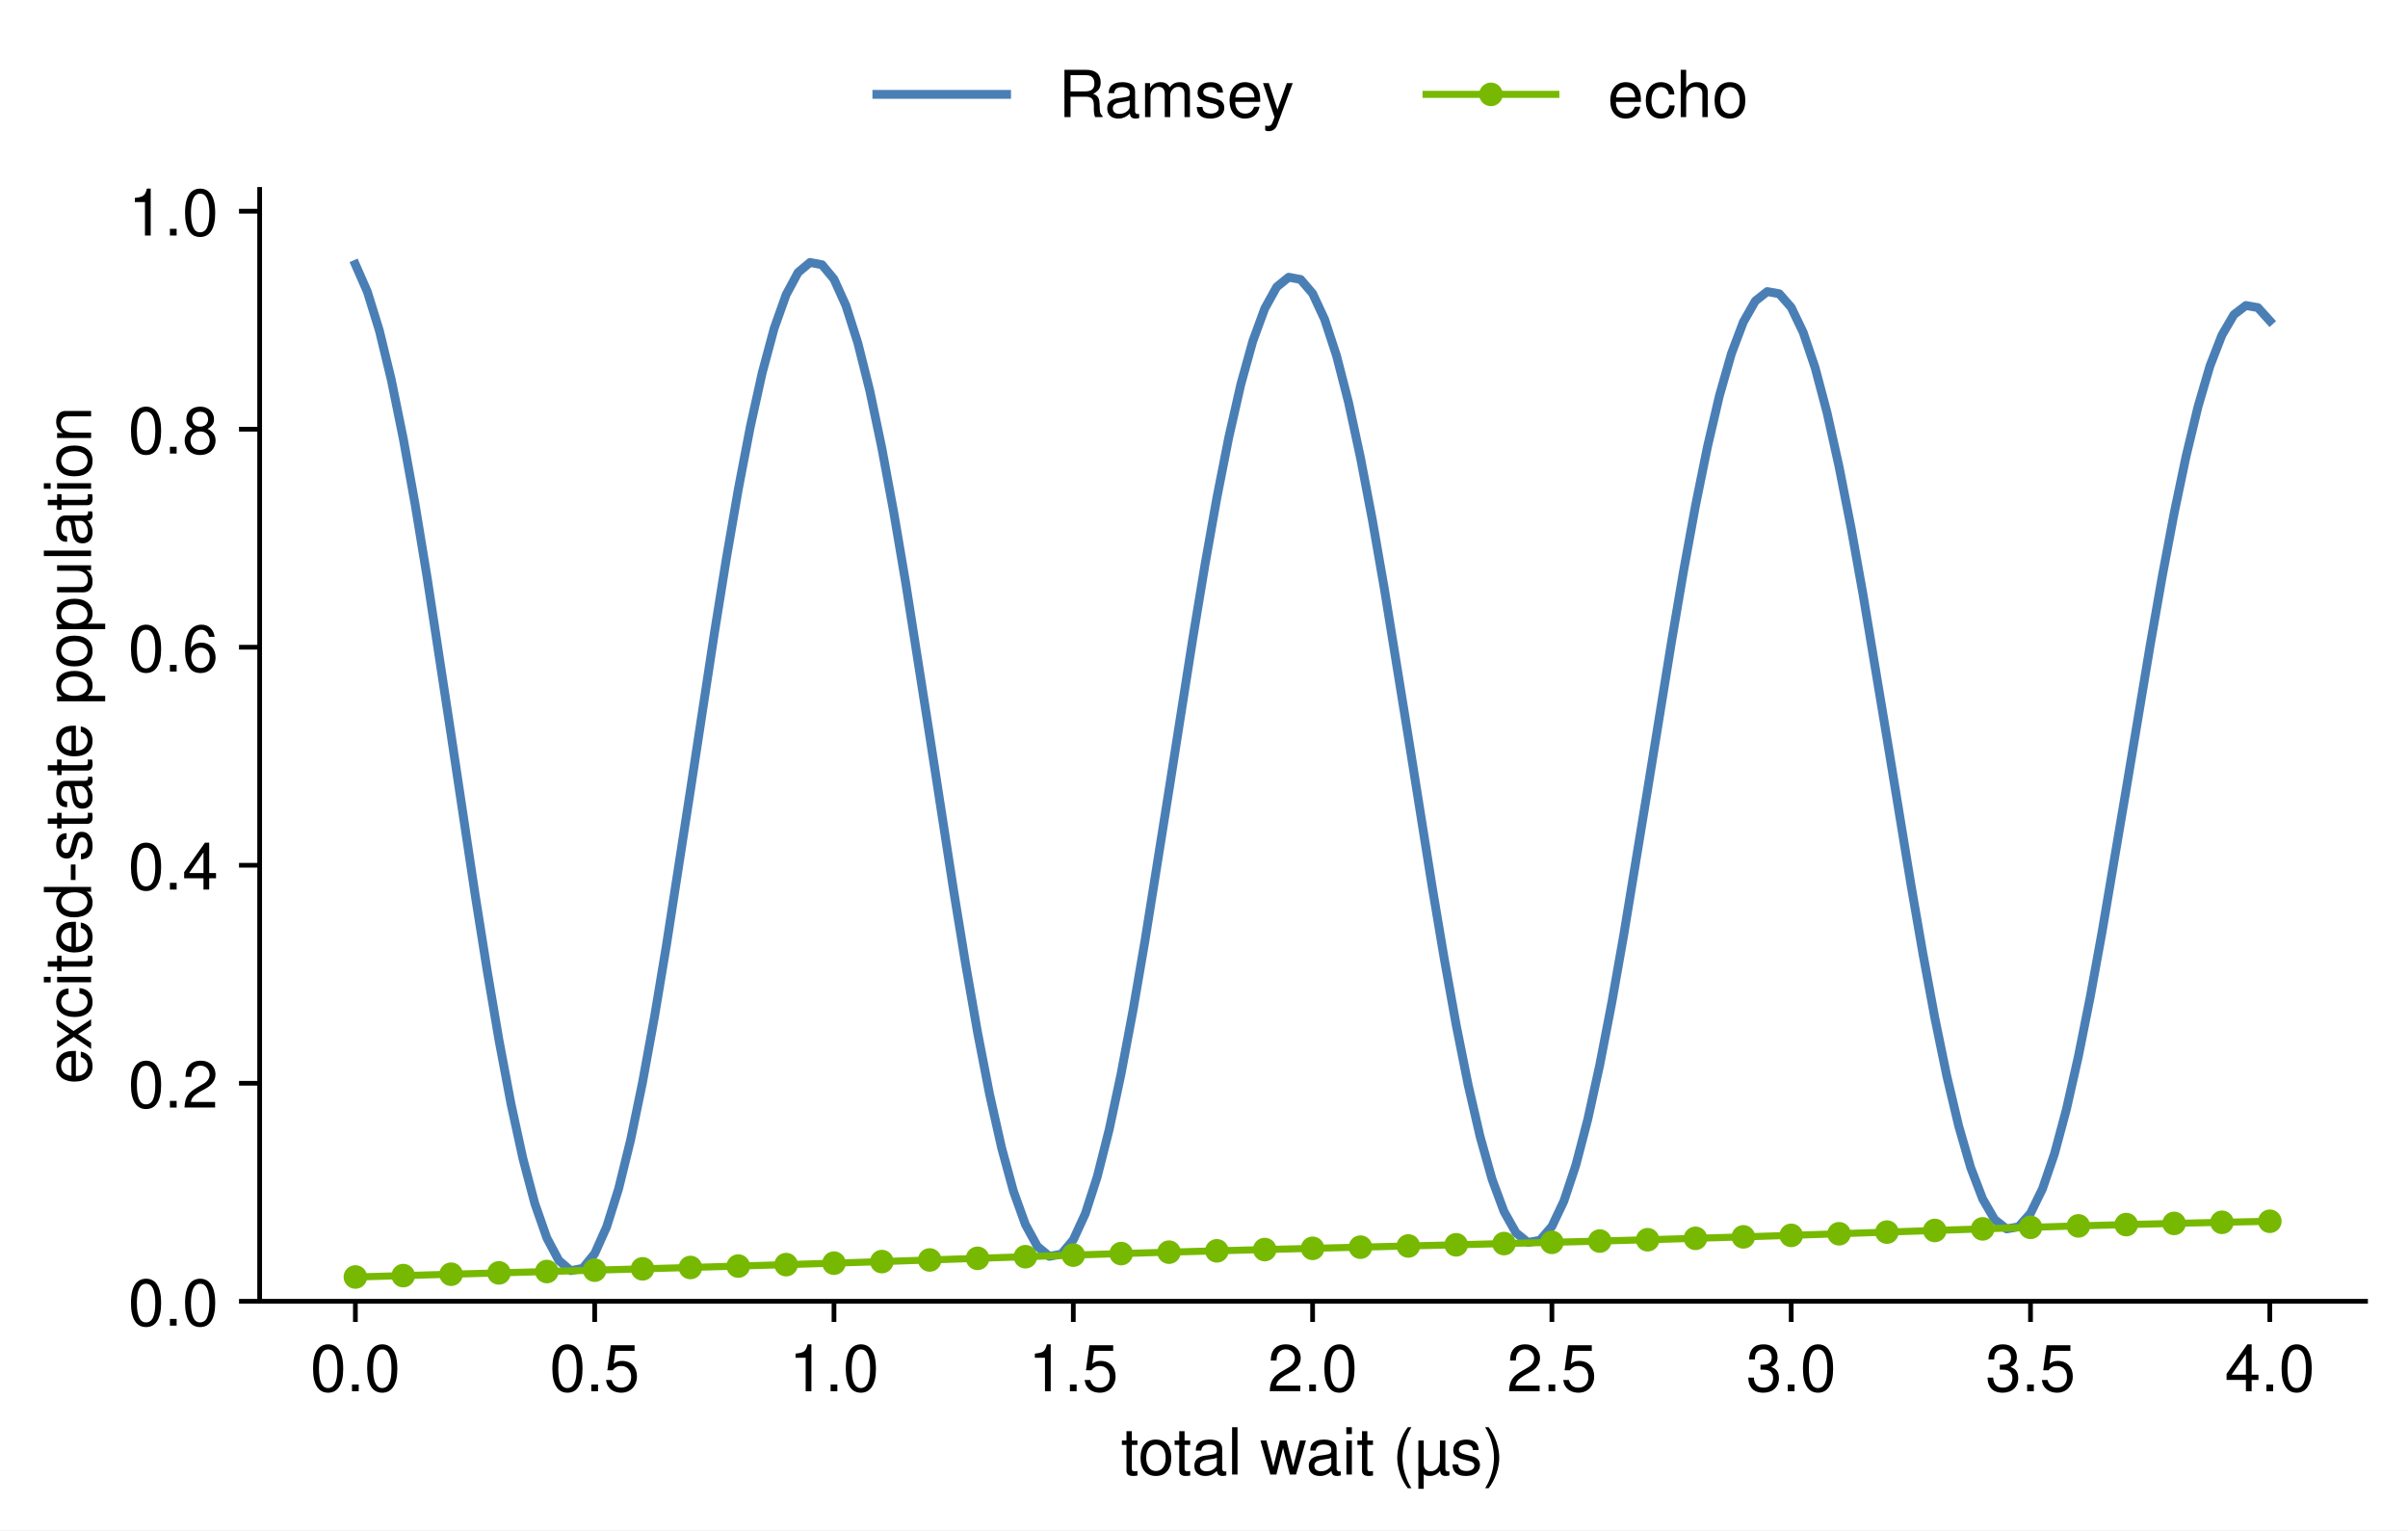
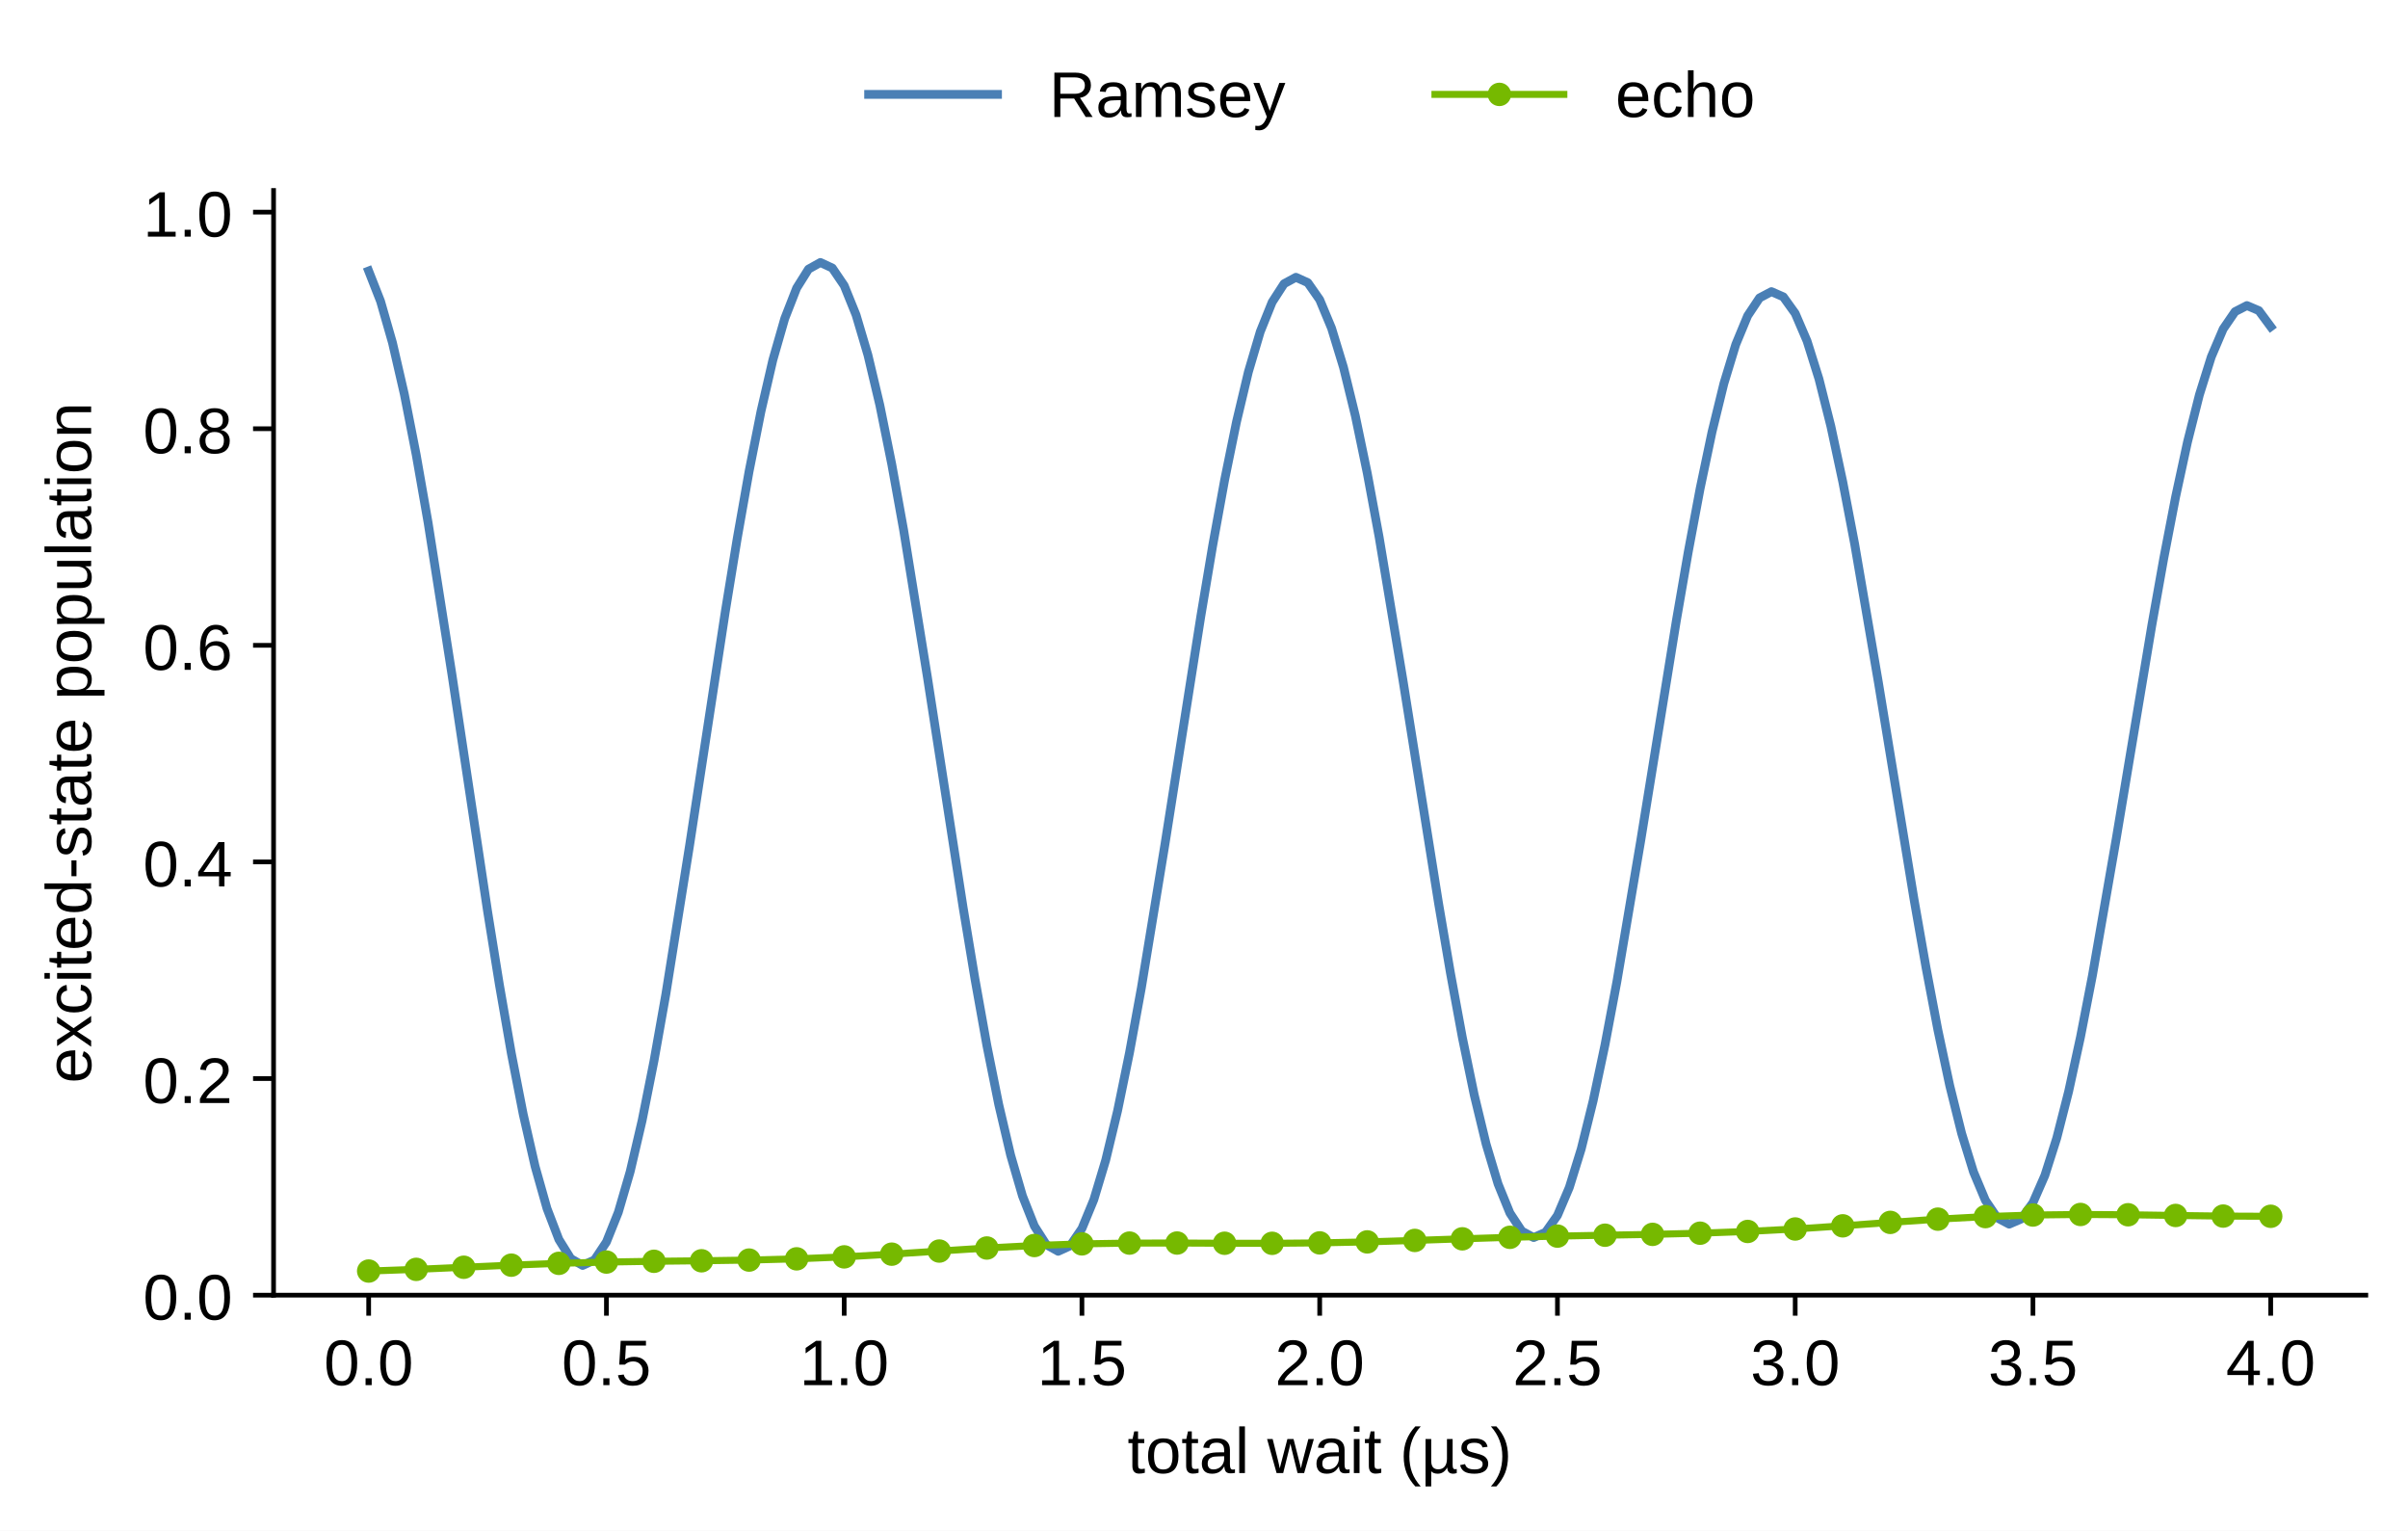
- <svg xmlns="http://www.w3.org/2000/svg" xmlns:xlink="http://www.w3.org/1999/xlink" width="408.353pt" height="259.44pt" viewBox="0 0 408.353 259.44" version="1.1">
+ <svg xmlns="http://www.w3.org/2000/svg" xmlns:xlink="http://www.w3.org/1999/xlink" width="411.014pt" height="261.198pt" viewBox="0 0 411.014 261.198" version="1.1">
  <defs>
    <style type="text/css">*{stroke-linejoin: round; stroke-linecap: butt}</style>
  </defs>
  <g id="figure_1">
    <g id="patch_1">
-       <path d="M 0 259.44 L 408.353 259.44 L 408.353 -0 L 0 -0 z " style="fill: #ffffff" />
+       <path d="M 0 261.198 L 411.014 261.198 L 411.014 0 L 0 0 z " style="fill: #ffffff" />
    </g>
    <g id="axes_1">
      <g id="patch_2">
-         <path d="M 44.033 220.604 L 401.153 220.604 L 401.153 32.108 L 44.033 32.108 z " style="fill: #ffffff" />
+         <path d="M 46.694 220.997 L 403.814 220.997 L 403.814 32.501 L 46.694 32.501 z " style="fill: #ffffff" />
      </g>
      <g id="matplotlib.axis_1">
        <g id="xtick_1">
          <g id="line2d_1">
            <defs>
              <path id="mddd8e10ec7" d="M 0 0 L 0 3.5 " style="stroke: #000000; stroke-width: 0.8" />
            </defs>
            <g>
-               <use xlink:href="#mddd8e10ec7" x="60.266" y="220.604" style="stroke: #000000; stroke-width: 0.8" />
+               <use xlink:href="#mddd8e10ec7" x="62.927" y="220.997" style="stroke: #000000; stroke-width: 0.8" />
            </g>
          </g>
          <g id="text_1">
-             <text style="font-size: 11px; font-family: 'Helvetica', 'Arial', 'DejaVu Sans', sans-serif; text-anchor: middle" x="60.266" y="235.854" transform="rotate(-0 60.26554 235.8541)">0.0</text>
+             <text style="font-size: 11px; font-family:NVIDIA, Arial, Helvetica, sans-serif; text-anchor: middle" x="62.927" y="236.354" transform="rotate(-0 62.92702 236.3543)">0.0</text>
          </g>
        </g>
        <g id="xtick_2">
          <g id="line2d_2">
            <g>
-               <use xlink:href="#mddd8e10ec7" x="100.847" y="220.604" style="stroke: #000000; stroke-width: 0.8" />
+               <use xlink:href="#mddd8e10ec7" x="103.509" y="220.997" style="stroke: #000000; stroke-width: 0.8" />
            </g>
          </g>
          <g id="text_2">
-             <text style="font-size: 11px; font-family: 'Helvetica', 'Arial', 'DejaVu Sans', sans-serif; text-anchor: middle" x="100.847" y="235.854" transform="rotate(-0 100.8474 235.8541)">0.5</text>
+             <text style="font-size: 11px; font-family:NVIDIA, Arial, Helvetica, sans-serif; text-anchor: middle" x="103.509" y="236.354" transform="rotate(-0 103.5088 236.3543)">0.5</text>
          </g>
        </g>
        <g id="xtick_3">
          <g id="line2d_3">
            <g>
-               <use xlink:href="#mddd8e10ec7" x="141.429" y="220.604" style="stroke: #000000; stroke-width: 0.8" />
+               <use xlink:href="#mddd8e10ec7" x="144.091" y="220.997" style="stroke: #000000; stroke-width: 0.8" />
            </g>
          </g>
          <g id="text_3">
-             <text style="font-size: 11px; font-family: 'Helvetica', 'Arial', 'DejaVu Sans', sans-serif; text-anchor: middle" x="141.429" y="235.854" transform="rotate(-0 141.4292 235.8541)">1.0</text>
+             <text style="font-size: 11px; font-family:NVIDIA, Arial, Helvetica, sans-serif; text-anchor: middle" x="144.091" y="236.354" transform="rotate(-0 144.0907 236.3543)">1.0</text>
          </g>
        </g>
        <g id="xtick_4">
          <g id="line2d_4">
            <g>
-               <use xlink:href="#mddd8e10ec7" x="182.011" y="220.604" style="stroke: #000000; stroke-width: 0.8" />
+               <use xlink:href="#mddd8e10ec7" x="184.672" y="220.997" style="stroke: #000000; stroke-width: 0.8" />
            </g>
          </g>
          <g id="text_4">
-             <text style="font-size: 11px; font-family: 'Helvetica', 'Arial', 'DejaVu Sans', sans-serif; text-anchor: middle" x="182.011" y="235.854" transform="rotate(-0 182.011 235.8541)">1.5</text>
+             <text style="font-size: 11px; font-family:NVIDIA, Arial, Helvetica, sans-serif; text-anchor: middle" x="184.672" y="236.354" transform="rotate(-0 184.6725 236.3543)">1.5</text>
          </g>
        </g>
        <g id="xtick_5">
          <g id="line2d_5">
            <g>
-               <use xlink:href="#mddd8e10ec7" x="222.593" y="220.604" style="stroke: #000000; stroke-width: 0.8" />
+               <use xlink:href="#mddd8e10ec7" x="225.254" y="220.997" style="stroke: #000000; stroke-width: 0.8" />
            </g>
          </g>
          <g id="text_5">
-             <text style="font-size: 11px; font-family: 'Helvetica', 'Arial', 'DejaVu Sans', sans-serif; text-anchor: middle" x="222.593" y="235.854" transform="rotate(-0 222.5928 235.8541)">2.0</text>
+             <text style="font-size: 11px; font-family:NVIDIA, Arial, Helvetica, sans-serif; text-anchor: middle" x="225.254" y="236.354" transform="rotate(-0 225.2543 236.3543)">2.0</text>
          </g>
        </g>
        <g id="xtick_6">
          <g id="line2d_6">
            <g>
-               <use xlink:href="#mddd8e10ec7" x="263.175" y="220.604" style="stroke: #000000; stroke-width: 0.8" />
+               <use xlink:href="#mddd8e10ec7" x="265.836" y="220.997" style="stroke: #000000; stroke-width: 0.8" />
            </g>
          </g>
          <g id="text_6">
-             <text style="font-size: 11px; font-family: 'Helvetica', 'Arial', 'DejaVu Sans', sans-serif; text-anchor: middle" x="263.175" y="235.854" transform="rotate(-0 263.1746 235.8541)">2.5</text>
+             <text style="font-size: 11px; font-family:NVIDIA, Arial, Helvetica, sans-serif; text-anchor: middle" x="265.836" y="236.354" transform="rotate(-0 265.8361 236.3543)">2.5</text>
          </g>
        </g>
        <g id="xtick_7">
          <g id="line2d_7">
            <g>
-               <use xlink:href="#mddd8e10ec7" x="303.756" y="220.604" style="stroke: #000000; stroke-width: 0.8" />
+               <use xlink:href="#mddd8e10ec7" x="306.418" y="220.997" style="stroke: #000000; stroke-width: 0.8" />
            </g>
          </g>
          <g id="text_7">
-             <text style="font-size: 11px; font-family: 'Helvetica', 'Arial', 'DejaVu Sans', sans-serif; text-anchor: middle" x="303.756" y="235.854" transform="rotate(-0 303.7564 235.8541)">3.0</text>
+             <text style="font-size: 11px; font-family:NVIDIA, Arial, Helvetica, sans-serif; text-anchor: middle" x="306.418" y="236.354" transform="rotate(-0 306.4179 236.3543)">3.0</text>
          </g>
        </g>
        <g id="xtick_8">
          <g id="line2d_8">
            <g>
-               <use xlink:href="#mddd8e10ec7" x="344.338" y="220.604" style="stroke: #000000; stroke-width: 0.8" />
+               <use xlink:href="#mddd8e10ec7" x="347" y="220.997" style="stroke: #000000; stroke-width: 0.8" />
            </g>
          </g>
          <g id="text_8">
-             <text style="font-size: 11px; font-family: 'Helvetica', 'Arial', 'DejaVu Sans', sans-serif; text-anchor: middle" x="344.338" y="235.854" transform="rotate(-0 344.3383 235.8541)">3.5</text>
+             <text style="font-size: 11px; font-family:NVIDIA, Arial, Helvetica, sans-serif; text-anchor: middle" x="347" y="236.354" transform="rotate(-0 346.9998 236.3543)">3.5</text>
          </g>
        </g>
        <g id="xtick_9">
          <g id="line2d_9">
            <g>
-               <use xlink:href="#mddd8e10ec7" x="384.92" y="220.604" style="stroke: #000000; stroke-width: 0.8" />
+               <use xlink:href="#mddd8e10ec7" x="387.582" y="220.997" style="stroke: #000000; stroke-width: 0.8" />
            </g>
          </g>
          <g id="text_9">
-             <text style="font-size: 11px; font-family: 'Helvetica', 'Arial', 'DejaVu Sans', sans-serif; text-anchor: middle" x="384.92" y="235.854" transform="rotate(-0 384.9201 235.8541)">4.0</text>
+             <text style="font-size: 11px; font-family:NVIDIA, Arial, Helvetica, sans-serif; text-anchor: middle" x="387.582" y="236.354" transform="rotate(-0 387.5816 236.3543)">4.0</text>
          </g>
        </g>
        <g id="text_10">
-           <text style="font-size: 11px; font-family: 'Helvetica', 'Arial', 'DejaVu Sans', sans-serif; text-anchor: middle" x="222.593" y="249.973" transform="rotate(-0 222.5928 249.9733)">total wait (µs)</text>
+           <text style="font-size: 11px; font-family:NVIDIA, Arial, Helvetica, sans-serif; text-anchor: middle" x="225.254" y="251.355" transform="rotate(-0 225.2543 251.3551)">total wait (µs)</text>
        </g>
      </g>
      <g id="matplotlib.axis_2">
        <g id="ytick_1">
          <g id="line2d_10">
            <defs>
              <path id="m4dde3a8f14" d="M 0 0 L -3.5 0 " style="stroke: #000000; stroke-width: 0.8" />
            </defs>
            <g>
-               <use xlink:href="#m4dde3a8f14" x="44.033" y="220.604" style="stroke: #000000; stroke-width: 0.8" />
+               <use xlink:href="#m4dde3a8f14" x="46.694" y="220.997" style="stroke: #000000; stroke-width: 0.8" />
            </g>
          </g>
          <g id="text_11">
-             <text style="font-size: 11px; font-family: 'Helvetica', 'Arial', 'DejaVu Sans', sans-serif; text-anchor: end" x="37.033" y="224.729" transform="rotate(-0 37.03281 224.7291)">0.0</text>
+             <text style="font-size: 11px; font-family:NVIDIA, Arial, Helvetica, sans-serif; text-anchor: end" x="39.694" y="225.176" transform="rotate(-0 39.6943 225.1756)">0.0</text>
          </g>
        </g>
        <g id="ytick_2">
          <g id="line2d_11">
            <g>
-               <use xlink:href="#m4dde3a8f14" x="44.033" y="183.644" style="stroke: #000000; stroke-width: 0.8" />
+               <use xlink:href="#m4dde3a8f14" x="46.694" y="184.037" style="stroke: #000000; stroke-width: 0.8" />
            </g>
          </g>
          <g id="text_12">
-             <text style="font-size: 11px; font-family: 'Helvetica', 'Arial', 'DejaVu Sans', sans-serif; text-anchor: end" x="37.033" y="187.769" transform="rotate(-0 37.03281 187.7691)">0.2</text>
+             <text style="font-size: 11px; font-family:NVIDIA, Arial, Helvetica, sans-serif; text-anchor: end" x="39.694" y="188.216" transform="rotate(-0 39.6943 188.2156)">0.2</text>
          </g>
        </g>
        <g id="ytick_3">
          <g id="line2d_12">
            <g>
-               <use xlink:href="#m4dde3a8f14" x="44.033" y="146.684" style="stroke: #000000; stroke-width: 0.8" />
+               <use xlink:href="#m4dde3a8f14" x="46.694" y="147.077" style="stroke: #000000; stroke-width: 0.8" />
            </g>
          </g>
          <g id="text_13">
-             <text style="font-size: 11px; font-family: 'Helvetica', 'Arial', 'DejaVu Sans', sans-serif; text-anchor: end" x="37.033" y="150.809" transform="rotate(-0 37.03281 150.8091)">0.4</text>
+             <text style="font-size: 11px; font-family:NVIDIA, Arial, Helvetica, sans-serif; text-anchor: end" x="39.694" y="151.256" transform="rotate(-0 39.6943 151.2556)">0.4</text>
          </g>
        </g>
        <g id="ytick_4">
          <g id="line2d_13">
            <g>
-               <use xlink:href="#m4dde3a8f14" x="44.033" y="109.724" style="stroke: #000000; stroke-width: 0.8" />
+               <use xlink:href="#m4dde3a8f14" x="46.694" y="110.117" style="stroke: #000000; stroke-width: 0.8" />
            </g>
          </g>
          <g id="text_14">
-             <text style="font-size: 11px; font-family: 'Helvetica', 'Arial', 'DejaVu Sans', sans-serif; text-anchor: end" x="37.033" y="113.849" transform="rotate(-0 37.03281 113.8491)">0.6</text>
+             <text style="font-size: 11px; font-family:NVIDIA, Arial, Helvetica, sans-serif; text-anchor: end" x="39.694" y="114.296" transform="rotate(-0 39.6943 114.2956)">0.6</text>
          </g>
        </g>
        <g id="ytick_5">
          <g id="line2d_14">
            <g>
-               <use xlink:href="#m4dde3a8f14" x="44.033" y="72.764" style="stroke: #000000; stroke-width: 0.8" />
+               <use xlink:href="#m4dde3a8f14" x="46.694" y="73.157" style="stroke: #000000; stroke-width: 0.8" />
            </g>
          </g>
          <g id="text_15">
-             <text style="font-size: 11px; font-family: 'Helvetica', 'Arial', 'DejaVu Sans', sans-serif; text-anchor: end" x="37.033" y="76.889" transform="rotate(-0 37.03281 76.88913)">0.8</text>
+             <text style="font-size: 11px; font-family:NVIDIA, Arial, Helvetica, sans-serif; text-anchor: end" x="39.694" y="77.336" transform="rotate(-0 39.6943 77.33557)">0.8</text>
          </g>
        </g>
        <g id="ytick_6">
          <g id="line2d_15">
            <g>
-               <use xlink:href="#m4dde3a8f14" x="44.033" y="35.804" style="stroke: #000000; stroke-width: 0.8" />
+               <use xlink:href="#m4dde3a8f14" x="46.694" y="36.197" style="stroke: #000000; stroke-width: 0.8" />
            </g>
          </g>
          <g id="text_16">
-             <text style="font-size: 11px; font-family: 'Helvetica', 'Arial', 'DejaVu Sans', sans-serif; text-anchor: end" x="37.033" y="39.929" transform="rotate(-0 37.03281 39.92912)">1.0</text>
+             <text style="font-size: 11px; font-family:NVIDIA, Arial, Helvetica, sans-serif; text-anchor: end" x="39.694" y="40.376" transform="rotate(-0 39.6943 40.37557)">1.0</text>
          </g>
        </g>
        <g id="text_17">
-           <text style="font-size: 11px; font-family: 'Helvetica', 'Arial', 'DejaVu Sans', sans-serif; text-anchor: middle" x="15.45" y="126.356" transform="rotate(-90 15.45 126.3561)">excited-state population</text>
+           <text style="font-size: 11px; font-family:NVIDIA, Arial, Helvetica, sans-serif; text-anchor: middle" x="15.558" y="126.749" transform="rotate(-90 15.55828 126.7489)">excited-state population</text>
        </g>
      </g>
      <g id="line2d_16">
-         <path d="M 60.266 44.823 L 62.295 49.452 L 64.324 56.013 L 66.353 64.366 L 68.382 74.329 L 70.411 85.599 L 72.44 97.943 L 76.498 124.56 L 80.556 151.575 L 82.586 164.381 L 84.615 176.322 L 86.644 187.078 L 88.673 196.396 L 90.702 204.057 L 92.731 209.859 L 94.76 213.675 L 96.789 215.408 L 98.818 215.021 L 100.847 212.525 L 102.876 207.983 L 104.906 201.518 L 106.935 193.277 L 108.964 183.479 L 110.993 172.369 L 113.022 160.199 L 117.08 133.981 L 121.138 107.378 L 123.167 94.747 L 125.196 82.983 L 127.226 72.401 L 129.255 63.205 L 131.284 55.665 L 133.313 49.959 L 135.342 46.184 L 137.371 44.491 L 139.4 44.879 L 141.429 47.327 L 143.458 51.821 L 145.487 58.193 L 147.516 66.304 L 149.546 75.979 L 151.575 86.925 L 153.604 98.912 L 157.662 124.761 L 161.72 150.995 L 163.749 163.431 L 165.778 175.028 L 167.807 185.473 L 169.836 194.522 L 171.866 201.961 L 173.895 207.596 L 175.924 211.302 L 177.953 212.985 L 179.982 212.609 L 182.011 210.185 L 184.04 205.773 L 186.069 199.496 L 188.098 191.492 L 190.127 181.977 L 192.156 171.187 L 194.186 159.369 L 198.244 133.907 L 202.302 108.072 L 204.331 95.805 L 206.36 84.382 L 208.389 74.104 L 210.418 65.174 L 212.447 57.851 L 214.476 52.31 L 216.506 48.645 L 218.535 46.999 L 220.564 47.377 L 222.593 49.754 L 224.622 54.117 L 226.651 60.305 L 228.68 68.183 L 230.709 77.578 L 232.738 88.208 L 234.767 99.849 L 238.826 124.951 L 242.884 150.428 L 244.913 162.505 L 246.942 173.767 L 248.971 183.91 L 251 192.698 L 253.029 199.923 L 255.058 205.395 L 257.087 208.993 L 259.116 210.628 L 261.146 210.262 L 263.175 207.908 L 265.204 203.624 L 267.233 197.527 L 269.262 189.755 L 271.291 180.514 L 273.32 170.036 L 275.349 158.559 L 279.407 133.832 L 283.466 108.742 L 285.495 96.83 L 287.524 85.736 L 289.553 75.754 L 291.582 67.082 L 293.611 59.971 L 295.64 54.589 L 297.669 51.03 L 299.698 49.432 L 301.727 49.798 L 303.756 52.107 L 305.786 56.344 L 307.815 62.353 L 309.844 70.004 L 311.873 79.127 L 313.902 89.45 L 315.931 100.755 L 319.989 125.133 L 324.047 149.873 L 326.076 161.602 L 328.106 172.538 L 330.135 182.388 L 332.164 190.923 L 334.193 197.939 L 336.222 203.253 L 338.251 206.748 L 340.28 208.335 L 342.309 207.98 L 344.338 205.693 L 346.367 201.533 L 348.396 195.612 L 350.426 188.064 L 352.455 179.09 L 354.484 168.914 L 356.513 157.768 L 360.571 133.755 L 364.629 109.389 L 366.658 97.82 L 368.687 87.047 L 370.716 77.353 L 372.746 68.932 L 374.775 62.025 L 376.804 56.798 L 378.833 53.343 L 380.862 51.79 L 382.891 52.146 L 384.92 54.388 L 384.92 54.388 " clip-path="url(#pba1a93c0a5)" style="fill: none; stroke: #4a7fb5; stroke-width: 1.5; stroke-linecap: square" />
+         <path d="M 62.927 46.239 L 64.956 51.405 L 66.985 58.462 L 69.014 67.262 L 71.043 77.61 L 73.072 89.192 L 77.131 115.025 L 83.218 155.465 L 85.247 168.068 L 87.276 179.726 L 89.305 190.124 L 91.334 199.021 L 93.363 206.206 L 95.392 211.49 L 97.422 214.759 L 99.451 215.928 L 101.48 214.976 L 103.509 211.926 L 105.538 206.856 L 107.567 199.903 L 109.596 191.221 L 111.625 181.046 L 113.654 169.628 L 117.712 144.189 L 123.8 104.349 L 125.829 91.917 L 127.858 80.434 L 129.887 70.205 L 131.916 61.423 L 133.945 54.354 L 135.974 49.159 L 138.003 45.924 L 140.032 44.788 L 142.062 45.733 L 144.091 48.727 L 146.12 53.743 L 148.149 60.596 L 150.178 69.142 L 152.207 79.191 L 154.236 90.439 L 158.294 115.525 L 164.382 154.798 L 166.411 167.037 L 168.44 178.358 L 170.469 188.456 L 172.498 197.096 L 174.527 204.073 L 176.556 209.205 L 178.585 212.379 L 180.614 213.515 L 182.643 212.59 L 184.672 209.628 L 186.702 204.704 L 188.731 197.951 L 190.76 189.521 L 192.789 179.639 L 194.818 168.551 L 198.876 143.845 L 204.963 105.155 L 206.992 93.082 L 209.022 81.931 L 211.051 71.997 L 213.08 63.469 L 215.109 56.604 L 217.138 51.558 L 219.167 48.417 L 221.196 47.313 L 223.225 48.231 L 225.254 51.138 L 227.283 56.009 L 229.312 62.665 L 231.342 70.964 L 233.371 80.722 L 235.4 91.645 L 239.458 116.007 L 245.545 154.146 L 247.574 166.032 L 249.603 177.026 L 251.632 186.832 L 253.662 195.223 L 255.691 201.998 L 257.72 206.982 L 259.749 210.065 L 261.778 211.167 L 263.807 210.269 L 265.836 207.392 L 267.865 202.61 L 269.894 196.052 L 271.923 187.865 L 273.952 178.269 L 275.982 167.5 L 280.04 143.508 L 286.127 105.934 L 288.156 94.21 L 290.185 83.381 L 292.214 73.732 L 294.243 65.451 L 296.272 58.784 L 298.302 53.884 L 300.331 50.834 L 302.36 49.761 L 304.389 50.652 L 306.418 53.476 L 308.447 58.205 L 310.476 64.669 L 312.505 72.73 L 314.534 82.205 L 316.563 92.813 L 320.622 116.471 L 326.709 153.508 L 328.738 165.052 L 330.767 175.728 L 332.796 185.251 L 334.825 193.4 L 336.854 199.979 L 338.883 204.819 L 340.912 207.813 L 342.942 208.883 L 344.971 208.011 L 347 205.217 L 349.029 200.573 L 351.058 194.204 L 353.087 186.254 L 355.116 176.934 L 357.145 166.476 L 361.203 143.176 L 367.291 106.687 L 369.32 95.301 L 371.349 84.785 L 373.378 75.414 L 375.407 67.373 L 377.436 60.898 L 379.465 56.138 L 381.494 53.177 L 383.523 52.135 L 385.552 53 L 387.582 55.743 L 387.582 55.743 " clip-path="url(#p06c7672297)" style="fill: none; stroke: #4a7fb5; stroke-width: 1.5; stroke-linecap: square" />
      </g>
      <g id="line2d_17">
-         <path d="M 60.266 216.487 L 68.382 216.253 L 76.498 216.019 L 84.615 215.791 L 92.731 215.561 L 100.847 215.331 L 108.964 215.104 L 117.08 214.875 L 125.196 214.636 L 133.313 214.392 L 141.429 214.142 L 149.546 213.876 L 157.662 213.6 L 165.778 213.323 L 173.895 213.049 L 182.011 212.777 L 190.127 212.519 L 198.244 212.278 L 206.36 212.051 L 214.476 211.835 L 222.593 211.629 L 230.709 211.429 L 238.826 211.228 L 246.942 211.029 L 255.058 210.822 L 263.175 210.611 L 271.291 210.396 L 279.407 210.172 L 287.524 209.933 L 295.64 209.685 L 303.756 209.43 L 311.873 209.157 L 319.989 208.877 L 328.106 208.6 L 336.222 208.33 L 344.338 208.068 L 352.455 207.824 L 360.571 207.604 L 368.687 207.403 L 376.804 207.216 L 384.92 207.04 " clip-path="url(#pba1a93c0a5)" style="fill: none; stroke: #76b900; stroke-width: 1.2; stroke-linecap: square" />
+         <path d="M 62.927 216.884 L 71.043 216.596 L 79.16 216.236 L 87.276 215.88 L 95.392 215.57 L 103.509 215.35 L 111.625 215.219 L 119.742 215.132 L 127.858 215.011 L 135.974 214.801 L 144.091 214.465 L 152.207 214.003 L 160.323 213.472 L 168.44 212.952 L 176.556 212.527 L 184.672 212.245 L 192.789 212.113 L 200.905 212.102 L 209.022 212.141 L 217.138 212.151 L 225.254 212.079 L 233.371 211.909 L 241.487 211.659 L 249.603 211.386 L 257.72 211.128 L 265.836 210.922 L 273.952 210.769 L 282.069 210.625 L 290.185 210.425 L 298.302 210.128 L 306.418 209.706 L 314.534 209.169 L 322.651 208.581 L 330.767 208.028 L 338.883 207.593 L 347 207.323 L 355.116 207.229 L 363.232 207.278 L 371.349 207.398 L 379.465 207.504 L 387.582 207.539 " clip-path="url(#p06c7672297)" style="fill: none; stroke: #76b900; stroke-width: 1.2; stroke-linecap: square" />
        <defs>
          <path id="mbd0f272dfb" d="M 0 1.5 C 0.398 1.5 0.779 1.342 1.061 1.061 C 1.342 0.779 1.5 0.398 1.5 0 C 1.5 -0.398 1.342 -0.779 1.061 -1.061 C 0.779 -1.342 0.398 -1.5 0 -1.5 C -0.398 -1.5 -0.779 -1.342 -1.061 -1.061 C -1.342 -0.779 -1.5 -0.398 -1.5 0 C -1.5 0.398 -1.342 0.779 -1.061 1.061 C -0.779 1.342 -0.398 1.5 0 1.5 z " style="stroke: #76b900" />
        </defs>
-         <g clip-path="url(#pba1a93c0a5)">
-           <use xlink:href="#mbd0f272dfb" x="60.266" y="216.487" style="fill: #76b900; stroke: #76b900" />
-           <use xlink:href="#mbd0f272dfb" x="68.382" y="216.253" style="fill: #76b900; stroke: #76b900" />
-           <use xlink:href="#mbd0f272dfb" x="76.498" y="216.019" style="fill: #76b900; stroke: #76b900" />
-           <use xlink:href="#mbd0f272dfb" x="84.615" y="215.791" style="fill: #76b900; stroke: #76b900" />
-           <use xlink:href="#mbd0f272dfb" x="92.731" y="215.561" style="fill: #76b900; stroke: #76b900" />
-           <use xlink:href="#mbd0f272dfb" x="100.847" y="215.331" style="fill: #76b900; stroke: #76b900" />
-           <use xlink:href="#mbd0f272dfb" x="108.964" y="215.104" style="fill: #76b900; stroke: #76b900" />
-           <use xlink:href="#mbd0f272dfb" x="117.08" y="214.875" style="fill: #76b900; stroke: #76b900" />
-           <use xlink:href="#mbd0f272dfb" x="125.196" y="214.636" style="fill: #76b900; stroke: #76b900" />
-           <use xlink:href="#mbd0f272dfb" x="133.313" y="214.392" style="fill: #76b900; stroke: #76b900" />
-           <use xlink:href="#mbd0f272dfb" x="141.429" y="214.142" style="fill: #76b900; stroke: #76b900" />
-           <use xlink:href="#mbd0f272dfb" x="149.546" y="213.876" style="fill: #76b900; stroke: #76b900" />
-           <use xlink:href="#mbd0f272dfb" x="157.662" y="213.6" style="fill: #76b900; stroke: #76b900" />
-           <use xlink:href="#mbd0f272dfb" x="165.778" y="213.323" style="fill: #76b900; stroke: #76b900" />
-           <use xlink:href="#mbd0f272dfb" x="173.895" y="213.049" style="fill: #76b900; stroke: #76b900" />
-           <use xlink:href="#mbd0f272dfb" x="182.011" y="212.777" style="fill: #76b900; stroke: #76b900" />
-           <use xlink:href="#mbd0f272dfb" x="190.127" y="212.519" style="fill: #76b900; stroke: #76b900" />
-           <use xlink:href="#mbd0f272dfb" x="198.244" y="212.278" style="fill: #76b900; stroke: #76b900" />
-           <use xlink:href="#mbd0f272dfb" x="206.36" y="212.051" style="fill: #76b900; stroke: #76b900" />
-           <use xlink:href="#mbd0f272dfb" x="214.476" y="211.835" style="fill: #76b900; stroke: #76b900" />
-           <use xlink:href="#mbd0f272dfb" x="222.593" y="211.629" style="fill: #76b900; stroke: #76b900" />
-           <use xlink:href="#mbd0f272dfb" x="230.709" y="211.429" style="fill: #76b900; stroke: #76b900" />
-           <use xlink:href="#mbd0f272dfb" x="238.826" y="211.228" style="fill: #76b900; stroke: #76b900" />
-           <use xlink:href="#mbd0f272dfb" x="246.942" y="211.029" style="fill: #76b900; stroke: #76b900" />
-           <use xlink:href="#mbd0f272dfb" x="255.058" y="210.822" style="fill: #76b900; stroke: #76b900" />
-           <use xlink:href="#mbd0f272dfb" x="263.175" y="210.611" style="fill: #76b900; stroke: #76b900" />
-           <use xlink:href="#mbd0f272dfb" x="271.291" y="210.396" style="fill: #76b900; stroke: #76b900" />
-           <use xlink:href="#mbd0f272dfb" x="279.407" y="210.172" style="fill: #76b900; stroke: #76b900" />
-           <use xlink:href="#mbd0f272dfb" x="287.524" y="209.933" style="fill: #76b900; stroke: #76b900" />
-           <use xlink:href="#mbd0f272dfb" x="295.64" y="209.685" style="fill: #76b900; stroke: #76b900" />
-           <use xlink:href="#mbd0f272dfb" x="303.756" y="209.43" style="fill: #76b900; stroke: #76b900" />
-           <use xlink:href="#mbd0f272dfb" x="311.873" y="209.157" style="fill: #76b900; stroke: #76b900" />
-           <use xlink:href="#mbd0f272dfb" x="319.989" y="208.877" style="fill: #76b900; stroke: #76b900" />
-           <use xlink:href="#mbd0f272dfb" x="328.106" y="208.6" style="fill: #76b900; stroke: #76b900" />
-           <use xlink:href="#mbd0f272dfb" x="336.222" y="208.33" style="fill: #76b900; stroke: #76b900" />
-           <use xlink:href="#mbd0f272dfb" x="344.338" y="208.068" style="fill: #76b900; stroke: #76b900" />
-           <use xlink:href="#mbd0f272dfb" x="352.455" y="207.824" style="fill: #76b900; stroke: #76b900" />
-           <use xlink:href="#mbd0f272dfb" x="360.571" y="207.604" style="fill: #76b900; stroke: #76b900" />
-           <use xlink:href="#mbd0f272dfb" x="368.687" y="207.403" style="fill: #76b900; stroke: #76b900" />
-           <use xlink:href="#mbd0f272dfb" x="376.804" y="207.216" style="fill: #76b900; stroke: #76b900" />
-           <use xlink:href="#mbd0f272dfb" x="384.92" y="207.04" style="fill: #76b900; stroke: #76b900" />
+         <g clip-path="url(#p06c7672297)">
+           <use xlink:href="#mbd0f272dfb" x="62.927" y="216.884" style="fill: #76b900; stroke: #76b900" />
+           <use xlink:href="#mbd0f272dfb" x="71.043" y="216.596" style="fill: #76b900; stroke: #76b900" />
+           <use xlink:href="#mbd0f272dfb" x="79.16" y="216.236" style="fill: #76b900; stroke: #76b900" />
+           <use xlink:href="#mbd0f272dfb" x="87.276" y="215.88" style="fill: #76b900; stroke: #76b900" />
+           <use xlink:href="#mbd0f272dfb" x="95.392" y="215.57" style="fill: #76b900; stroke: #76b900" />
+           <use xlink:href="#mbd0f272dfb" x="103.509" y="215.35" style="fill: #76b900; stroke: #76b900" />
+           <use xlink:href="#mbd0f272dfb" x="111.625" y="215.219" style="fill: #76b900; stroke: #76b900" />
+           <use xlink:href="#mbd0f272dfb" x="119.742" y="215.132" style="fill: #76b900; stroke: #76b900" />
+           <use xlink:href="#mbd0f272dfb" x="127.858" y="215.011" style="fill: #76b900; stroke: #76b900" />
+           <use xlink:href="#mbd0f272dfb" x="135.974" y="214.801" style="fill: #76b900; stroke: #76b900" />
+           <use xlink:href="#mbd0f272dfb" x="144.091" y="214.465" style="fill: #76b900; stroke: #76b900" />
+           <use xlink:href="#mbd0f272dfb" x="152.207" y="214.003" style="fill: #76b900; stroke: #76b900" />
+           <use xlink:href="#mbd0f272dfb" x="160.323" y="213.472" style="fill: #76b900; stroke: #76b900" />
+           <use xlink:href="#mbd0f272dfb" x="168.44" y="212.952" style="fill: #76b900; stroke: #76b900" />
+           <use xlink:href="#mbd0f272dfb" x="176.556" y="212.527" style="fill: #76b900; stroke: #76b900" />
+           <use xlink:href="#mbd0f272dfb" x="184.672" y="212.245" style="fill: #76b900; stroke: #76b900" />
+           <use xlink:href="#mbd0f272dfb" x="192.789" y="212.113" style="fill: #76b900; stroke: #76b900" />
+           <use xlink:href="#mbd0f272dfb" x="200.905" y="212.102" style="fill: #76b900; stroke: #76b900" />
+           <use xlink:href="#mbd0f272dfb" x="209.022" y="212.141" style="fill: #76b900; stroke: #76b900" />
+           <use xlink:href="#mbd0f272dfb" x="217.138" y="212.151" style="fill: #76b900; stroke: #76b900" />
+           <use xlink:href="#mbd0f272dfb" x="225.254" y="212.079" style="fill: #76b900; stroke: #76b900" />
+           <use xlink:href="#mbd0f272dfb" x="233.371" y="211.909" style="fill: #76b900; stroke: #76b900" />
+           <use xlink:href="#mbd0f272dfb" x="241.487" y="211.659" style="fill: #76b900; stroke: #76b900" />
+           <use xlink:href="#mbd0f272dfb" x="249.603" y="211.386" style="fill: #76b900; stroke: #76b900" />
+           <use xlink:href="#mbd0f272dfb" x="257.72" y="211.128" style="fill: #76b900; stroke: #76b900" />
+           <use xlink:href="#mbd0f272dfb" x="265.836" y="210.922" style="fill: #76b900; stroke: #76b900" />
+           <use xlink:href="#mbd0f272dfb" x="273.952" y="210.769" style="fill: #76b900; stroke: #76b900" />
+           <use xlink:href="#mbd0f272dfb" x="282.069" y="210.625" style="fill: #76b900; stroke: #76b900" />
+           <use xlink:href="#mbd0f272dfb" x="290.185" y="210.425" style="fill: #76b900; stroke: #76b900" />
+           <use xlink:href="#mbd0f272dfb" x="298.302" y="210.128" style="fill: #76b900; stroke: #76b900" />
+           <use xlink:href="#mbd0f272dfb" x="306.418" y="209.706" style="fill: #76b900; stroke: #76b900" />
+           <use xlink:href="#mbd0f272dfb" x="314.534" y="209.169" style="fill: #76b900; stroke: #76b900" />
+           <use xlink:href="#mbd0f272dfb" x="322.651" y="208.581" style="fill: #76b900; stroke: #76b900" />
+           <use xlink:href="#mbd0f272dfb" x="330.767" y="208.028" style="fill: #76b900; stroke: #76b900" />
+           <use xlink:href="#mbd0f272dfb" x="338.883" y="207.593" style="fill: #76b900; stroke: #76b900" />
+           <use xlink:href="#mbd0f272dfb" x="347" y="207.323" style="fill: #76b900; stroke: #76b900" />
+           <use xlink:href="#mbd0f272dfb" x="355.116" y="207.229" style="fill: #76b900; stroke: #76b900" />
+           <use xlink:href="#mbd0f272dfb" x="363.232" y="207.278" style="fill: #76b900; stroke: #76b900" />
+           <use xlink:href="#mbd0f272dfb" x="371.349" y="207.398" style="fill: #76b900; stroke: #76b900" />
+           <use xlink:href="#mbd0f272dfb" x="379.465" y="207.504" style="fill: #76b900; stroke: #76b900" />
+           <use xlink:href="#mbd0f272dfb" x="387.582" y="207.539" style="fill: #76b900; stroke: #76b900" />
        </g>
      </g>
      <g id="patch_3">
-         <path d="M 44.033 220.604 L 44.033 32.108 " style="fill: none; stroke: #000000; stroke-width: 0.8; stroke-linejoin: miter; stroke-linecap: square" />
+         <path d="M 46.694 220.997 L 46.694 32.501 " style="fill: none; stroke: #000000; stroke-width: 0.8; stroke-linejoin: miter; stroke-linecap: square" />
      </g>
      <g id="patch_4">
-         <path d="M 44.033 220.604 L 401.153 220.604 " style="fill: none; stroke: #000000; stroke-width: 0.8; stroke-linejoin: miter; stroke-linecap: square" />
+         <path d="M 46.694 220.997 L 403.814 220.997 " style="fill: none; stroke: #000000; stroke-width: 0.8; stroke-linejoin: miter; stroke-linecap: square" />
      </g>
      <g id="legend_1">
        <g id="line2d_18">
-           <path d="M 148.697 16 L 159.697 16 L 170.697 16 " style="fill: none; stroke: #4a7fb5; stroke-width: 1.5; stroke-linecap: square" />
+           <path d="M 148.262 16.108 L 159.262 16.108 L 170.262 16.108 " style="fill: none; stroke: #4a7fb5; stroke-width: 1.5; stroke-linecap: square" />
        </g>
        <g id="text_18">
-           <text style="font-size: 11px; font-family: 'Helvetica', 'Arial', 'DejaVu Sans', sans-serif; text-anchor: start" x="179.497" y="19.85" transform="rotate(-0 179.4969 19.85)">Ramsey</text>
+           <text style="font-size: 11px; font-family:NVIDIA, Arial, Helvetica, sans-serif; text-anchor: start" x="179.062" y="19.958" transform="rotate(-0 179.062 19.95828)">Ramsey</text>
        </g>
        <g id="line2d_19">
-           <path d="M 241.838 16 L 252.838 16 L 263.838 16 " style="fill: none; stroke: #76b900; stroke-width: 1.2; stroke-linecap: square" />
+           <path d="M 244.928 16.108 L 255.928 16.108 L 266.928 16.108 " style="fill: none; stroke: #76b900; stroke-width: 1.2; stroke-linecap: square" />
          <g>
-             <use xlink:href="#mbd0f272dfb" x="252.838" y="16" style="fill: #76b900; stroke: #76b900" />
+             <use xlink:href="#mbd0f272dfb" x="255.928" y="16.108" style="fill: #76b900; stroke: #76b900" />
          </g>
        </g>
        <g id="text_19">
-           <text style="font-size: 11px; font-family: 'Helvetica', 'Arial', 'DejaVu Sans', sans-serif; text-anchor: start" x="272.638" y="19.85" transform="rotate(-0 272.6377 19.85)">echo</text>
+           <text style="font-size: 11px; font-family:NVIDIA, Arial, Helvetica, sans-serif; text-anchor: start" x="275.728" y="19.958" transform="rotate(-0 275.728 19.95828)">echo</text>
        </g>
      </g>
    </g>
  </g>
  <defs>
-     <clipPath id="pba1a93c0a5">
-       <rect x="44.033" y="32.108" width="357.12" height="188.496" />
+     <clipPath id="p06c7672297">
+       <rect x="46.694" y="32.501" width="357.12" height="188.496" />
    </clipPath>
  </defs>
</svg>
